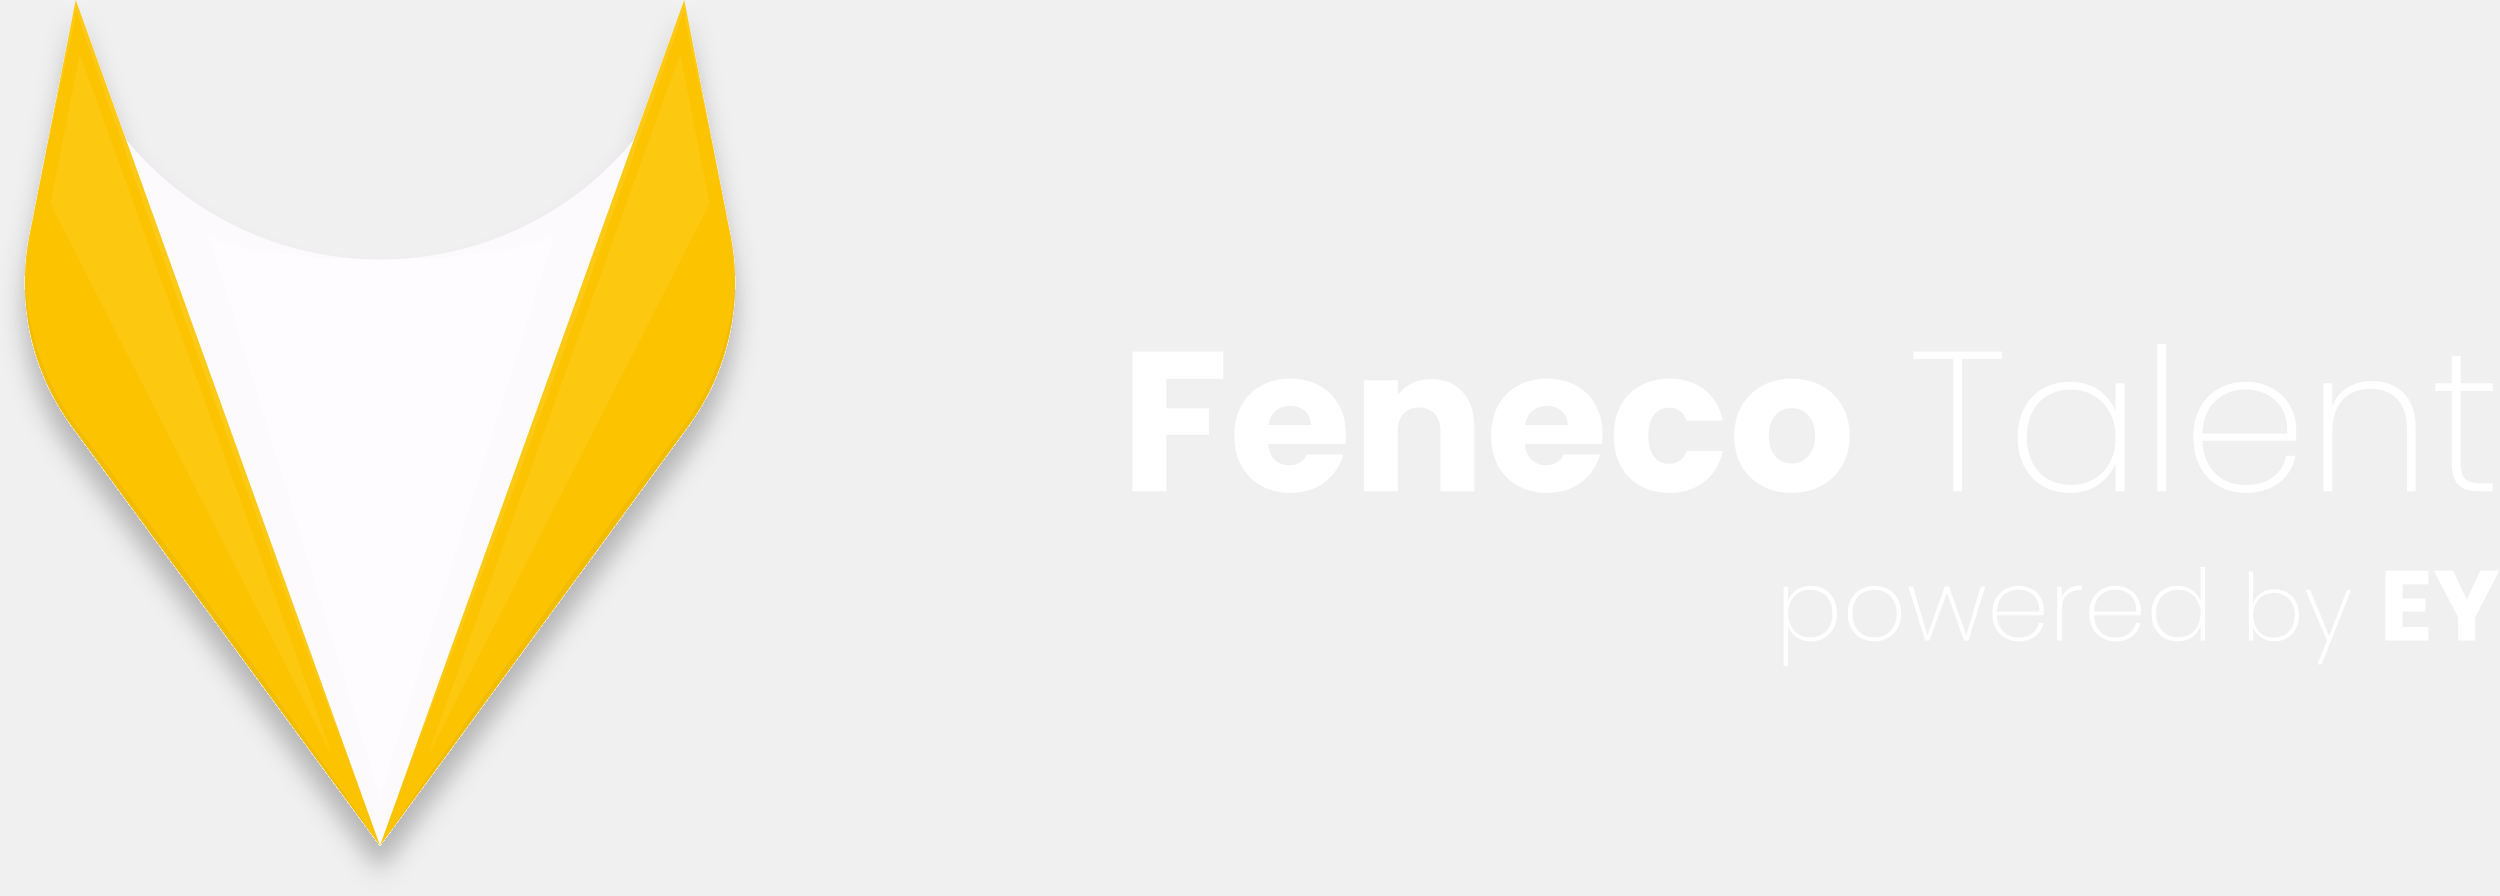
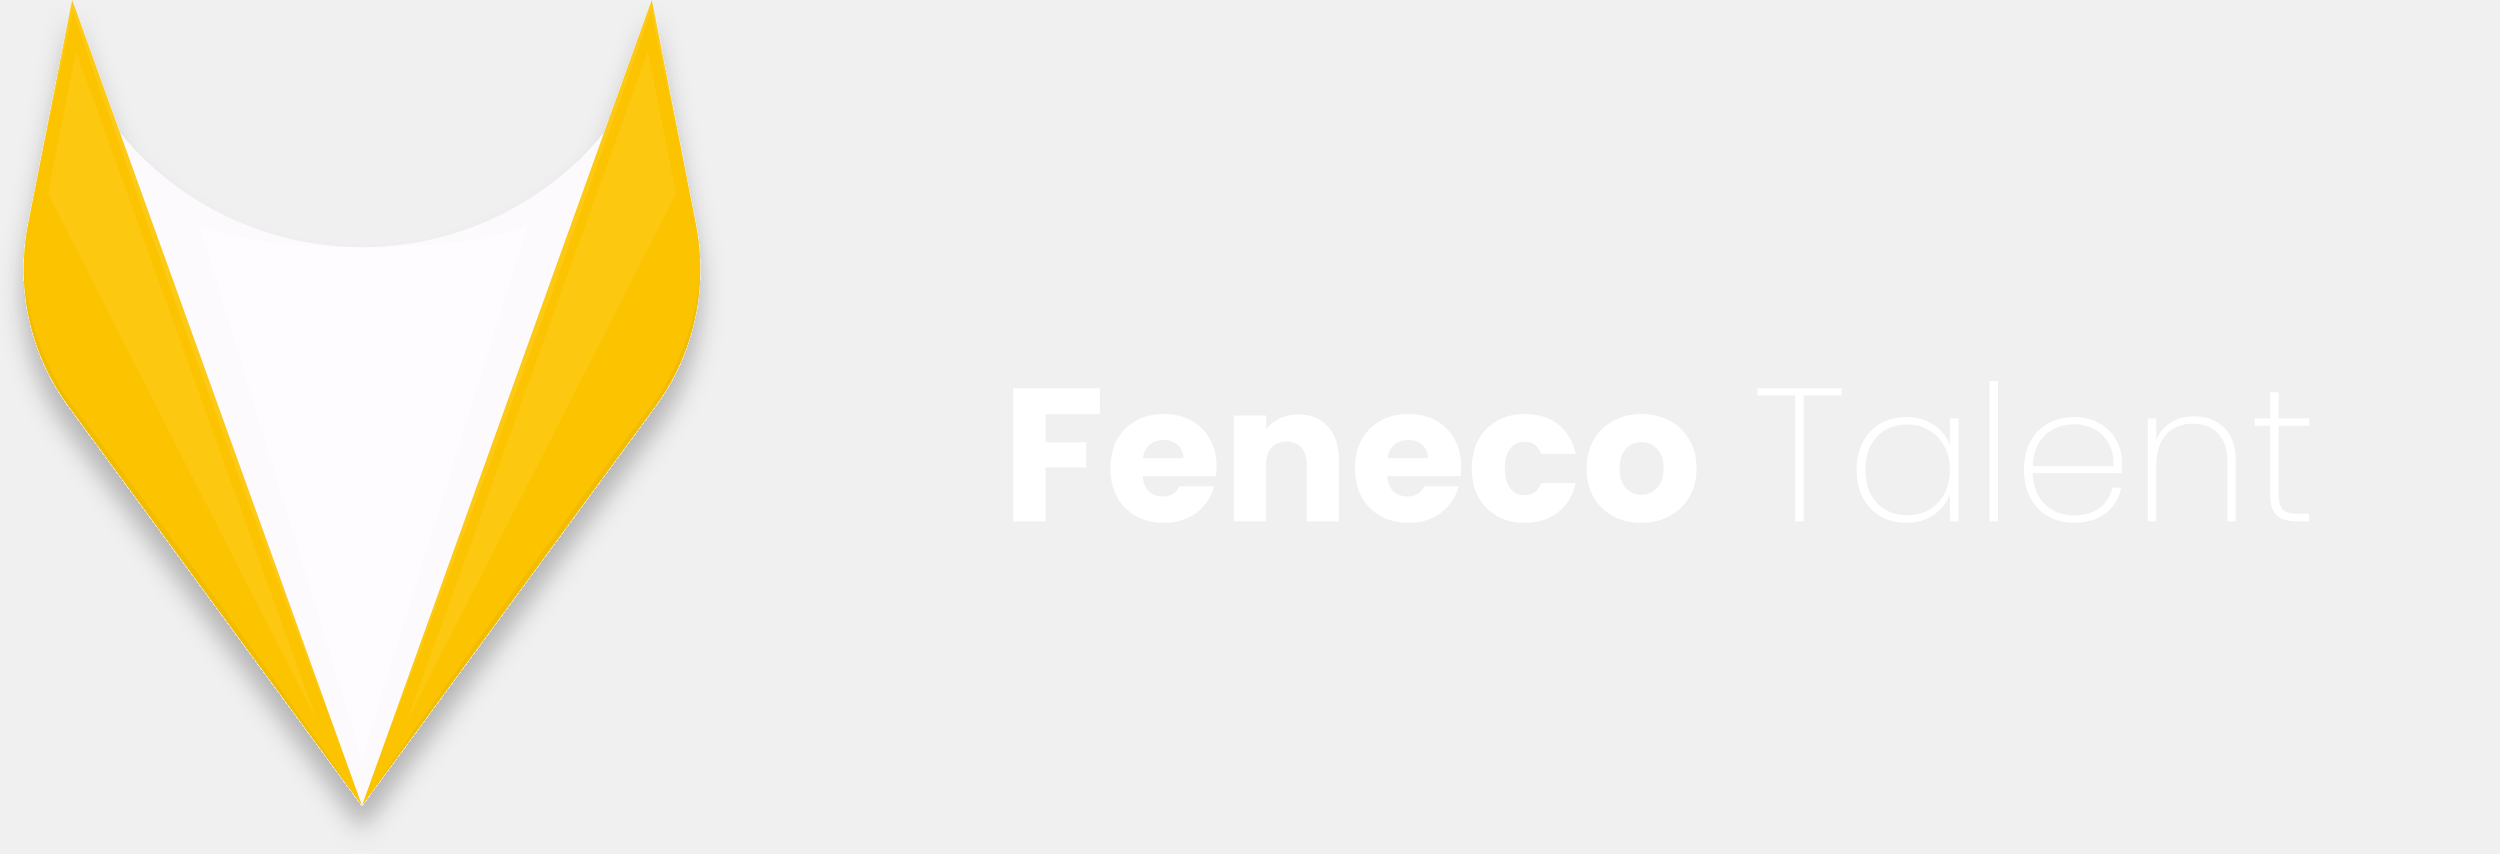
- <svg xmlns="http://www.w3.org/2000/svg" width="402" height="144" viewBox="0 0 402 144" fill="none">
-   <path d="M196.702 56.536V60.92H187.55V65.656H194.398V69.912H187.55V79H182.078V56.536H196.702ZM216.41 69.784C216.41 70.296 216.378 70.829 216.314 71.384H203.93C204.015 72.493 204.367 73.347 204.986 73.944C205.626 74.52 206.404 74.808 207.322 74.808C208.687 74.808 209.636 74.232 210.17 73.08H215.994C215.695 74.253 215.151 75.309 214.362 76.248C213.594 77.187 212.623 77.923 211.45 78.456C210.276 78.989 208.964 79.256 207.514 79.256C205.764 79.256 204.207 78.883 202.842 78.136C201.476 77.389 200.41 76.323 199.642 74.936C198.874 73.549 198.49 71.928 198.49 70.072C198.49 68.216 198.863 66.595 199.61 65.208C200.378 63.821 201.444 62.755 202.81 62.008C204.175 61.261 205.743 60.888 207.514 60.888C209.242 60.888 210.778 61.251 212.122 61.976C213.466 62.701 214.511 63.736 215.258 65.08C216.026 66.424 216.41 67.992 216.41 69.784ZM210.81 68.344C210.81 67.405 210.49 66.659 209.85 66.104C209.21 65.549 208.41 65.272 207.45 65.272C206.532 65.272 205.754 65.539 205.114 66.072C204.495 66.605 204.111 67.363 203.962 68.344H210.81ZM230.177 60.952C232.267 60.952 233.931 61.635 235.169 63C236.427 64.344 237.057 66.2 237.057 68.568V79H231.617V69.304C231.617 68.109 231.307 67.181 230.689 66.52C230.07 65.859 229.238 65.528 228.193 65.528C227.147 65.528 226.315 65.859 225.697 66.52C225.078 67.181 224.769 68.109 224.769 69.304V79H219.297V61.144H224.769V63.512C225.323 62.723 226.07 62.104 227.009 61.656C227.947 61.187 229.003 60.952 230.177 60.952ZM257.691 69.784C257.691 70.296 257.659 70.829 257.595 71.384H245.211C245.296 72.493 245.648 73.347 246.267 73.944C246.907 74.52 247.686 74.808 248.603 74.808C249.968 74.808 250.918 74.232 251.451 73.08H257.275C256.976 74.253 256.432 75.309 255.643 76.248C254.875 77.187 253.904 77.923 252.731 78.456C251.558 78.989 250.246 79.256 248.795 79.256C247.046 79.256 245.488 78.883 244.123 78.136C242.758 77.389 241.691 76.323 240.923 74.936C240.155 73.549 239.771 71.928 239.771 70.072C239.771 68.216 240.144 66.595 240.891 65.208C241.659 63.821 242.726 62.755 244.091 62.008C245.456 61.261 247.024 60.888 248.795 60.888C250.523 60.888 252.059 61.251 253.403 61.976C254.747 62.701 255.792 63.736 256.539 65.08C257.307 66.424 257.691 67.992 257.691 69.784ZM252.091 68.344C252.091 67.405 251.771 66.659 251.131 66.104C250.491 65.549 249.691 65.272 248.731 65.272C247.814 65.272 247.035 65.539 246.395 66.072C245.776 66.605 245.392 67.363 245.243 68.344H252.091ZM259.49 70.072C259.49 68.216 259.863 66.595 260.61 65.208C261.378 63.821 262.434 62.755 263.778 62.008C265.143 61.261 266.7 60.888 268.45 60.888C270.69 60.888 272.556 61.475 274.05 62.648C275.564 63.821 276.556 65.475 277.026 67.608H271.202C270.711 66.243 269.762 65.56 268.354 65.56C267.351 65.56 266.551 65.955 265.954 66.744C265.356 67.512 265.058 68.621 265.058 70.072C265.058 71.523 265.356 72.643 265.954 73.432C266.551 74.2 267.351 74.584 268.354 74.584C269.762 74.584 270.711 73.901 271.202 72.536H277.026C276.556 74.627 275.564 76.269 274.05 77.464C272.535 78.659 270.668 79.256 268.45 79.256C266.7 79.256 265.143 78.883 263.778 78.136C262.434 77.389 261.378 76.323 260.61 74.936C259.863 73.549 259.49 71.928 259.49 70.072ZM288.081 79.256C286.331 79.256 284.753 78.883 283.345 78.136C281.958 77.389 280.859 76.323 280.049 74.936C279.259 73.549 278.865 71.928 278.865 70.072C278.865 68.237 279.27 66.627 280.081 65.24C280.891 63.832 282.001 62.755 283.409 62.008C284.817 61.261 286.395 60.888 288.145 60.888C289.894 60.888 291.473 61.261 292.881 62.008C294.289 62.755 295.398 63.832 296.209 65.24C297.019 66.627 297.425 68.237 297.425 70.072C297.425 71.907 297.009 73.528 296.177 74.936C295.366 76.323 294.246 77.389 292.817 78.136C291.409 78.883 289.83 79.256 288.081 79.256ZM288.081 74.52C289.126 74.52 290.011 74.136 290.737 73.368C291.483 72.6 291.857 71.501 291.857 70.072C291.857 68.643 291.494 67.544 290.769 66.776C290.065 66.008 289.19 65.624 288.145 65.624C287.078 65.624 286.193 66.008 285.489 66.776C284.785 67.523 284.433 68.621 284.433 70.072C284.433 71.501 284.774 72.6 285.457 73.368C286.161 74.136 287.035 74.52 288.081 74.52ZM321.915 56.536V57.752H315.515V79H314.075V57.752H307.675V56.536H321.915ZM324.447 70.296C324.447 68.504 324.799 66.936 325.503 65.592C326.228 64.248 327.22 63.213 328.479 62.488C329.759 61.763 331.209 61.4 332.831 61.4C334.665 61.4 336.223 61.848 337.503 62.744C338.783 63.64 339.679 64.781 340.191 66.168V61.624H341.631V79H340.191V74.424C339.679 75.832 338.772 76.995 337.471 77.912C336.191 78.808 334.644 79.256 332.831 79.256C331.209 79.256 329.759 78.893 328.479 78.168C327.22 77.421 326.228 76.376 325.503 75.032C324.799 73.667 324.447 72.088 324.447 70.296ZM340.191 70.296C340.191 68.781 339.871 67.448 339.231 66.296C338.612 65.123 337.759 64.227 336.671 63.608C335.583 62.968 334.367 62.648 333.023 62.648C331.615 62.648 330.377 62.957 329.311 63.576C328.244 64.173 327.412 65.048 326.815 66.2C326.217 67.352 325.919 68.717 325.919 70.296C325.919 71.875 326.217 73.24 326.815 74.392C327.412 75.544 328.244 76.429 329.311 77.048C330.399 77.667 331.636 77.976 333.023 77.976C334.367 77.976 335.583 77.667 336.671 77.048C337.78 76.408 338.644 75.512 339.263 74.36C339.881 73.187 340.191 71.832 340.191 70.296ZM348.314 55.32V79H346.874V55.32H348.314ZM369.241 69.144C369.241 69.912 369.219 70.488 369.177 70.872H354.169C354.211 72.429 354.553 73.741 355.193 74.808C355.833 75.875 356.675 76.675 357.721 77.208C358.766 77.741 359.907 78.008 361.145 78.008C362.851 78.008 364.281 77.592 365.433 76.76C366.585 75.907 367.31 74.755 367.609 73.304H369.113C368.771 75.075 367.897 76.515 366.489 77.624C365.081 78.712 363.299 79.256 361.145 79.256C359.523 79.256 358.073 78.893 356.793 78.168C355.513 77.443 354.51 76.408 353.785 75.064C353.059 73.699 352.697 72.109 352.697 70.296C352.697 68.483 353.049 66.904 353.753 65.56C354.478 64.216 355.481 63.192 356.761 62.488C358.041 61.763 359.502 61.4 361.145 61.4C362.809 61.4 364.249 61.763 365.465 62.488C366.702 63.192 367.641 64.141 368.281 65.336C368.921 66.509 369.241 67.779 369.241 69.144ZM367.801 69.688C367.865 68.152 367.587 66.851 366.969 65.784C366.371 64.717 365.55 63.928 364.505 63.416C363.459 62.883 362.329 62.616 361.113 62.616C359.897 62.616 358.766 62.883 357.721 63.416C356.697 63.928 355.854 64.717 355.193 65.784C354.553 66.851 354.211 68.152 354.169 69.688H367.801ZM381.433 61.272C383.502 61.272 385.187 61.912 386.489 63.192C387.79 64.451 388.441 66.328 388.441 68.824V79H387.033V68.92C387.033 66.851 386.51 65.272 385.465 64.184C384.419 63.075 383.001 62.52 381.209 62.52C379.331 62.52 377.827 63.117 376.697 64.312C375.587 65.507 375.033 67.277 375.033 69.624V79H373.593V61.624H375.033V65.304C375.523 64.003 376.334 63.011 377.465 62.328C378.617 61.624 379.939 61.272 381.433 61.272ZM395.674 62.872V74.36C395.674 75.64 395.909 76.525 396.378 77.016C396.848 77.485 397.68 77.72 398.874 77.72H400.826V79H398.65C397.136 79 396.016 78.648 395.29 77.944C394.586 77.219 394.234 76.024 394.234 74.36V62.872H391.61V61.624H394.234V57.208H395.674V61.624H400.826V62.872H395.674ZM287.526 96.6C287.771 95.896 288.214 95.32 288.854 94.872C289.505 94.424 290.289 94.2 291.206 94.2C292.017 94.2 292.737 94.381 293.366 94.744C294.006 95.107 294.502 95.624 294.854 96.296C295.217 96.968 295.398 97.752 295.398 98.648C295.398 99.544 295.217 100.333 294.854 101.016C294.502 101.688 294.006 102.211 293.366 102.584C292.737 102.947 292.017 103.128 291.206 103.128C290.299 103.128 289.521 102.904 288.87 102.456C288.23 101.997 287.782 101.421 287.526 100.728V107.096H286.806V94.312H287.526V96.6ZM294.662 98.648C294.662 97.859 294.513 97.176 294.214 96.6C293.915 96.024 293.494 95.587 292.95 95.288C292.417 94.979 291.798 94.824 291.094 94.824C290.422 94.824 289.814 94.984 289.27 95.304C288.726 95.613 288.299 96.061 287.99 96.648C287.681 97.224 287.526 97.891 287.526 98.648C287.526 99.416 287.681 100.093 287.99 100.68C288.299 101.256 288.726 101.704 289.27 102.024C289.814 102.333 290.422 102.488 291.094 102.488C291.798 102.488 292.417 102.333 292.95 102.024C293.494 101.715 293.915 101.272 294.214 100.696C294.513 100.12 294.662 99.437 294.662 98.648ZM301.396 103.128C300.585 103.128 299.854 102.947 299.204 102.584C298.553 102.221 298.041 101.704 297.668 101.032C297.305 100.349 297.124 99.555 297.124 98.648C297.124 97.752 297.31 96.968 297.684 96.296C298.057 95.613 298.569 95.096 299.22 94.744C299.881 94.381 300.617 94.2 301.428 94.2C302.238 94.2 302.969 94.381 303.62 94.744C304.27 95.096 304.777 95.608 305.14 96.28C305.513 96.952 305.7 97.741 305.7 98.648C305.7 99.555 305.513 100.349 305.14 101.032C304.766 101.704 304.249 102.221 303.588 102.584C302.937 102.947 302.206 103.128 301.396 103.128ZM301.396 102.488C302.025 102.488 302.612 102.349 303.156 102.072C303.71 101.784 304.153 101.352 304.484 100.776C304.814 100.2 304.98 99.491 304.98 98.648C304.98 97.816 304.814 97.112 304.484 96.536C304.153 95.96 303.716 95.533 303.172 95.256C302.628 94.968 302.041 94.824 301.412 94.824C300.782 94.824 300.196 94.968 299.652 95.256C299.118 95.533 298.686 95.96 298.356 96.536C298.025 97.112 297.86 97.816 297.86 98.648C297.86 99.491 298.02 100.2 298.34 100.776C298.67 101.352 299.102 101.784 299.636 102.072C300.18 102.349 300.766 102.488 301.396 102.488ZM319.244 94.312L316.508 103H315.82L313.052 95.304L310.268 103H309.58L306.844 94.312H307.596L309.932 102.184L312.716 94.312H313.404L316.172 102.152L318.508 94.312H319.244ZM328.646 98.072C328.646 98.456 328.635 98.744 328.614 98.936H321.11C321.131 99.715 321.302 100.371 321.622 100.904C321.942 101.437 322.363 101.837 322.886 102.104C323.408 102.371 323.979 102.504 324.598 102.504C325.451 102.504 326.166 102.296 326.742 101.88C327.318 101.453 327.68 100.877 327.83 100.152H328.582C328.411 101.037 327.974 101.757 327.27 102.312C326.566 102.856 325.675 103.128 324.598 103.128C323.787 103.128 323.062 102.947 322.422 102.584C321.782 102.221 321.28 101.704 320.918 101.032C320.555 100.349 320.374 99.555 320.374 98.648C320.374 97.741 320.55 96.952 320.902 96.28C321.264 95.608 321.766 95.096 322.406 94.744C323.046 94.381 323.776 94.2 324.598 94.2C325.43 94.2 326.15 94.381 326.758 94.744C327.376 95.096 327.846 95.571 328.166 96.168C328.486 96.755 328.646 97.389 328.646 98.072ZM327.926 98.344C327.958 97.576 327.819 96.925 327.51 96.392C327.211 95.859 326.8 95.464 326.278 95.208C325.755 94.941 325.19 94.808 324.582 94.808C323.974 94.808 323.408 94.941 322.886 95.208C322.374 95.464 321.952 95.859 321.622 96.392C321.302 96.925 321.131 97.576 321.11 98.344H327.926ZM331.542 96.104C331.755 95.464 332.134 94.979 332.678 94.648C333.222 94.307 333.915 94.136 334.758 94.136V94.888H334.518C333.664 94.888 332.955 95.133 332.39 95.624C331.824 96.104 331.542 96.893 331.542 97.992V103H330.822V94.312H331.542V96.104ZM344.24 98.072C344.24 98.456 344.229 98.744 344.208 98.936H336.704C336.725 99.715 336.896 100.371 337.216 100.904C337.536 101.437 337.957 101.837 338.48 102.104C339.002 102.371 339.573 102.504 340.192 102.504C341.045 102.504 341.76 102.296 342.336 101.88C342.912 101.453 343.274 100.877 343.424 100.152H344.176C344.005 101.037 343.568 101.757 342.864 102.312C342.16 102.856 341.269 103.128 340.192 103.128C339.381 103.128 338.656 102.947 338.016 102.584C337.376 102.221 336.874 101.704 336.512 101.032C336.149 100.349 335.968 99.555 335.968 98.648C335.968 97.741 336.144 96.952 336.496 96.28C336.858 95.608 337.36 95.096 338 94.744C338.64 94.381 339.37 94.2 340.192 94.2C341.024 94.2 341.744 94.381 342.352 94.744C342.97 95.096 343.44 95.571 343.76 96.168C344.08 96.755 344.24 97.389 344.24 98.072ZM343.52 98.344C343.552 97.576 343.413 96.925 343.104 96.392C342.805 95.859 342.394 95.464 341.872 95.208C341.349 94.941 340.784 94.808 340.176 94.808C339.568 94.808 339.002 94.941 338.48 95.208C337.968 95.464 337.546 95.859 337.216 96.392C336.896 96.925 336.725 97.576 336.704 98.344H343.52ZM345.968 98.648C345.968 97.752 346.144 96.968 346.496 96.296C346.858 95.624 347.354 95.107 347.984 94.744C348.624 94.381 349.349 94.2 350.16 94.2C351.045 94.2 351.813 94.424 352.464 94.872C353.114 95.309 353.573 95.88 353.84 96.584V91.16H354.56V103H353.84V100.696C353.584 101.411 353.136 101.997 352.496 102.456C351.856 102.904 351.077 103.128 350.16 103.128C349.349 103.128 348.624 102.947 347.984 102.584C347.354 102.211 346.858 101.688 346.496 101.016C346.144 100.333 345.968 99.544 345.968 98.648ZM353.84 98.648C353.84 97.891 353.68 97.224 353.36 96.648C353.05 96.061 352.624 95.613 352.08 95.304C351.536 94.984 350.928 94.824 350.256 94.824C349.552 94.824 348.933 94.979 348.4 95.288C347.866 95.587 347.45 96.024 347.152 96.6C346.853 97.176 346.704 97.859 346.704 98.648C346.704 99.437 346.853 100.12 347.152 100.696C347.45 101.272 347.866 101.715 348.4 102.024C348.944 102.333 349.562 102.488 350.256 102.488C350.928 102.488 351.536 102.333 352.08 102.024C352.634 101.704 353.066 101.256 353.376 100.68C353.685 100.093 353.84 99.416 353.84 98.648ZM362.29 97C362.54 96.34 362.965 95.8 363.565 95.38C364.165 94.96 364.89 94.75 365.74 94.75C366.5 94.75 367.175 94.92 367.765 95.26C368.365 95.6 368.83 96.085 369.16 96.715C369.5 97.345 369.67 98.08 369.67 98.92C369.67 99.76 369.5 100.5 369.16 101.14C368.83 101.77 368.365 102.26 367.765 102.61C367.175 102.95 366.5 103.12 365.74 103.12C364.89 103.12 364.16 102.91 363.55 102.49C362.95 102.07 362.53 101.53 362.29 100.87V103H361.615V91.9H362.29V97ZM368.98 98.92C368.98 98.18 368.84 97.54 368.56 97C368.28 96.46 367.885 96.05 367.375 95.77C366.875 95.48 366.295 95.335 365.635 95.335C365.005 95.335 364.435 95.485 363.925 95.785C363.415 96.075 363.015 96.495 362.725 97.045C362.435 97.585 362.29 98.21 362.29 98.92C362.29 99.64 362.435 100.275 362.725 100.825C363.015 101.365 363.415 101.785 363.925 102.085C364.435 102.375 365.005 102.52 365.635 102.52C366.295 102.52 366.875 102.375 367.375 102.085C367.885 101.795 368.28 101.38 368.56 100.84C368.84 100.3 368.98 99.66 368.98 98.92ZM378.068 94.855L373.328 106.825H372.638L374.153 103L370.733 94.855H371.468L374.528 102.25L377.378 94.855H378.068ZM386.337 93.96V96.232H390.001V98.344H386.337V100.808H390.481V103H383.601V91.768H390.481V93.96H386.337ZM401.89 91.768L398.002 99.288V103H395.266V99.288L391.378 91.768H394.482L396.658 96.472L398.818 91.768H401.89Z" fill="white" />
-   <g filter="url(#filter0_d_660_307)">
-     <path d="M101.93 22.507L61.103 135.998L20.287 22.519C25.255 28.533 31.491 33.375 38.548 36.698C45.606 40.022 53.31 41.745 61.111 41.743C68.912 41.742 76.616 40.017 83.672 36.692C90.729 33.367 96.963 28.523 101.93 22.507Z" fill="url(#paint0_linear_660_307)" />
+ <svg xmlns="http://www.w3.org/2000/svg" width="422" height="144" viewBox="0 0 422 144" fill="none">
+   <path d="M185.655 65.536V69.92H176.503V74.656H183.351V78.912H176.503V88H171.031V65.536H185.655ZM205.363 78.784C205.363 79.296 205.331 79.829 205.267 80.384H192.883C192.968 81.493 193.32 82.347 193.939 82.944C194.579 83.52 195.358 83.808 196.275 83.808C197.64 83.808 198.59 83.232 199.123 82.08H204.947C204.648 83.253 204.104 84.309 203.315 85.248C202.547 86.187 201.576 86.923 200.403 87.456C199.23 87.989 197.918 88.256 196.467 88.256C194.718 88.256 193.16 87.883 191.795 87.136C190.43 86.389 189.363 85.323 188.595 83.936C187.827 82.549 187.443 80.928 187.443 79.072C187.443 77.216 187.816 75.595 188.563 74.208C189.331 72.821 190.398 71.755 191.763 71.008C193.128 70.261 194.696 69.888 196.467 69.888C198.195 69.888 199.731 70.251 201.075 70.976C202.419 71.701 203.464 72.736 204.211 74.08C204.979 75.424 205.363 76.992 205.363 78.784ZM199.763 77.344C199.763 76.405 199.443 75.659 198.803 75.104C198.163 74.549 197.363 74.272 196.403 74.272C195.486 74.272 194.707 74.539 194.067 75.072C193.448 75.605 193.064 76.363 192.915 77.344H199.763ZM219.13 69.952C221.22 69.952 222.884 70.635 224.122 72C225.38 73.344 226.01 75.2 226.01 77.568V88H220.57V78.304C220.57 77.109 220.26 76.181 219.642 75.52C219.023 74.859 218.191 74.528 217.146 74.528C216.1 74.528 215.268 74.859 214.65 75.52C214.031 76.181 213.722 77.109 213.722 78.304V88H208.25V70.144H213.722V72.512C214.276 71.723 215.023 71.104 215.962 70.656C216.9 70.187 217.956 69.952 219.13 69.952ZM246.644 78.784C246.644 79.296 246.612 79.829 246.548 80.384H234.164C234.249 81.493 234.601 82.347 235.22 82.944C235.86 83.52 236.639 83.808 237.556 83.808C238.921 83.808 239.871 83.232 240.404 82.08H246.228C245.929 83.253 245.385 84.309 244.596 85.248C243.828 86.187 242.857 86.923 241.684 87.456C240.511 87.989 239.199 88.256 237.748 88.256C235.999 88.256 234.441 87.883 233.076 87.136C231.711 86.389 230.644 85.323 229.876 83.936C229.108 82.549 228.724 80.928 228.724 79.072C228.724 77.216 229.097 75.595 229.844 74.208C230.612 72.821 231.679 71.755 233.044 71.008C234.409 70.261 235.977 69.888 237.748 69.888C239.476 69.888 241.012 70.251 242.356 70.976C243.7 71.701 244.745 72.736 245.492 74.08C246.26 75.424 246.644 76.992 246.644 78.784ZM241.044 77.344C241.044 76.405 240.724 75.659 240.084 75.104C239.444 74.549 238.644 74.272 237.684 74.272C236.767 74.272 235.988 74.539 235.348 75.072C234.729 75.605 234.345 76.363 234.196 77.344H241.044ZM248.443 79.072C248.443 77.216 248.816 75.595 249.563 74.208C250.331 72.821 251.387 71.755 252.731 71.008C254.096 70.261 255.654 69.888 257.403 69.888C259.643 69.888 261.51 70.475 263.003 71.648C264.518 72.821 265.51 74.475 265.979 76.608H260.155C259.664 75.243 258.715 74.56 257.307 74.56C256.304 74.56 255.504 74.955 254.907 75.744C254.31 76.512 254.011 77.621 254.011 79.072C254.011 80.523 254.31 81.643 254.907 82.432C255.504 83.2 256.304 83.584 257.307 83.584C258.715 83.584 259.664 82.901 260.155 81.536H265.979C265.51 83.627 264.518 85.269 263.003 86.464C261.488 87.659 259.622 88.256 257.403 88.256C255.654 88.256 254.096 87.883 252.731 87.136C251.387 86.389 250.331 85.323 249.563 83.936C248.816 82.549 248.443 80.928 248.443 79.072ZM277.034 88.256C275.285 88.256 273.706 87.883 272.298 87.136C270.911 86.389 269.813 85.323 269.002 83.936C268.213 82.549 267.818 80.928 267.818 79.072C267.818 77.237 268.223 75.627 269.034 74.24C269.845 72.832 270.954 71.755 272.362 71.008C273.77 70.261 275.349 69.888 277.098 69.888C278.847 69.888 280.426 70.261 281.834 71.008C283.242 71.755 284.351 72.832 285.162 74.24C285.973 75.627 286.378 77.237 286.378 79.072C286.378 80.907 285.962 82.528 285.13 83.936C284.319 85.323 283.199 86.389 281.77 87.136C280.362 87.883 278.783 88.256 277.034 88.256ZM277.034 83.52C278.079 83.52 278.965 83.136 279.69 82.368C280.437 81.6 280.81 80.501 280.81 79.072C280.81 77.643 280.447 76.544 279.722 75.776C279.018 75.008 278.143 74.624 277.098 74.624C276.031 74.624 275.146 75.008 274.442 75.776C273.738 76.523 273.386 77.621 273.386 79.072C273.386 80.501 273.727 81.6 274.41 82.368C275.114 83.136 275.989 83.52 277.034 83.52ZM310.868 65.536V66.752H304.468V88H303.028V66.752H296.628V65.536H310.868ZM313.4 79.296C313.4 77.504 313.752 75.936 314.456 74.592C315.181 73.248 316.173 72.213 317.432 71.488C318.712 70.763 320.163 70.4 321.784 70.4C323.619 70.4 325.176 70.848 326.456 71.744C327.736 72.64 328.632 73.781 329.144 75.168V70.624H330.584V88H329.144V83.424C328.632 84.832 327.725 85.995 326.424 86.912C325.144 87.808 323.597 88.256 321.784 88.256C320.163 88.256 318.712 87.893 317.432 87.168C316.173 86.421 315.181 85.376 314.456 84.032C313.752 82.667 313.4 81.088 313.4 79.296ZM329.144 79.296C329.144 77.781 328.824 76.448 328.184 75.296C327.565 74.123 326.712 73.227 325.624 72.608C324.536 71.968 323.32 71.648 321.976 71.648C320.568 71.648 319.331 71.957 318.264 72.576C317.197 73.173 316.365 74.048 315.768 75.2C315.171 76.352 314.872 77.717 314.872 79.296C314.872 80.875 315.171 82.24 315.768 83.392C316.365 84.544 317.197 85.429 318.264 86.048C319.352 86.667 320.589 86.976 321.976 86.976C323.32 86.976 324.536 86.667 325.624 86.048C326.733 85.408 327.597 84.512 328.216 83.36C328.835 82.187 329.144 80.832 329.144 79.296ZM337.267 64.32V88H335.827V64.32H337.267ZM358.194 78.144C358.194 78.912 358.173 79.488 358.13 79.872H343.122C343.165 81.429 343.506 82.741 344.146 83.808C344.786 84.875 345.629 85.675 346.674 86.208C347.719 86.741 348.861 87.008 350.098 87.008C351.805 87.008 353.234 86.592 354.386 85.76C355.538 84.907 356.263 83.755 356.562 82.304H358.066C357.725 84.075 356.85 85.515 355.442 86.624C354.034 87.712 352.253 88.256 350.098 88.256C348.477 88.256 347.026 87.893 345.746 87.168C344.466 86.443 343.463 85.408 342.738 84.064C342.013 82.699 341.65 81.109 341.65 79.296C341.65 77.483 342.002 75.904 342.706 74.56C343.431 73.216 344.434 72.192 345.714 71.488C346.994 70.763 348.455 70.4 350.098 70.4C351.762 70.4 353.202 70.763 354.418 71.488C355.655 72.192 356.594 73.141 357.234 74.336C357.874 75.509 358.194 76.779 358.194 78.144ZM356.754 78.688C356.818 77.152 356.541 75.851 355.922 74.784C355.325 73.717 354.503 72.928 353.458 72.416C352.413 71.883 351.282 71.616 350.066 71.616C348.85 71.616 347.719 71.883 346.674 72.416C345.65 72.928 344.807 73.717 344.146 74.784C343.506 75.851 343.165 77.152 343.122 78.688H356.754ZM370.386 70.272C372.455 70.272 374.141 70.912 375.442 72.192C376.743 73.451 377.394 75.328 377.394 77.824V88H375.986V77.92C375.986 75.851 375.463 74.272 374.418 73.184C373.373 72.075 371.954 71.52 370.162 71.52C368.285 71.52 366.781 72.117 365.65 73.312C364.541 74.507 363.986 76.277 363.986 78.624V88H362.546V70.624H363.986V74.304C364.477 73.003 365.287 72.011 366.418 71.328C367.57 70.624 368.893 70.272 370.386 70.272ZM384.627 71.872V83.36C384.627 84.64 384.862 85.525 385.331 86.016C385.801 86.485 386.633 86.72 387.827 86.72H389.779V88H387.603C386.089 88 384.969 87.648 384.243 86.944C383.539 86.219 383.187 85.024 383.187 83.36V71.872H380.563V70.624H383.187V66.208H384.627V70.624H389.779V71.872H384.627Z" fill="white" />
+   <g filter="url(#filter0_d_408_309)">
+     <path d="M101.93 22.508L61.103 135.998L20.287 22.519C25.255 28.533 31.491 33.375 38.548 36.699C45.606 40.022 53.31 41.745 61.111 41.744C68.912 41.742 76.616 40.017 83.672 36.692C90.729 33.367 96.963 28.523 101.93 22.508Z" fill="url(#paint0_linear_408_309)" />
    <g style="mix-blend-mode:multiply" opacity="0.08">
      <g style="mix-blend-mode:multiply" opacity="0.08">
-         <path d="M101.93 22.507L61.103 135.998L20.287 22.519C25.247 28.54 31.48 33.387 38.538 36.711C45.595 40.035 53.301 41.754 61.103 41.743C46.333 41.743 38.187 39.969 33.745 38.217L61.103 127.958L89.051 37.973C84.759 39.795 76.544 41.743 61.103 41.743C68.906 41.753 76.615 40.033 83.675 36.706C90.734 33.38 96.969 28.531 101.93 22.507Z" fill="black" />
+         <path d="M101.93 22.508L61.103 135.998L20.287 22.519C25.247 28.54 31.48 33.387 38.538 36.711C45.595 40.035 53.301 41.754 61.103 41.743C46.333 41.743 38.187 39.969 33.745 38.217L61.103 127.958L89.051 37.973C84.759 39.795 76.544 41.743 61.103 41.743C68.906 41.753 76.615 40.033 83.675 36.707C90.734 33.38 96.969 28.531 101.93 22.508Z" fill="black" />
      </g>
    </g>
-     <path d="M110.653 68.569L61.102 135.999L64.651 126.136C64.664 126.111 64.672 126.084 64.674 126.056L101.929 22.508L103.181 19.004L109.701 0.894L109.979 0.128L110.027 0L110.05 0.144L110.224 0.99L111.199 5.968L115.015 25.355C115.017 25.41 115.025 25.464 115.038 25.517L117.488 37.943C117.919 40.122 118.156 42.335 118.196 44.556C118.414 53.175 115.76 61.623 110.653 68.569Z" fill="url(#paint1_linear_660_307)" />
+     <path d="M110.653 68.569L61.102 135.999L64.651 126.136C64.664 126.111 64.672 126.084 64.674 126.056L101.929 22.508L103.181 19.004L109.701 0.894L109.979 0.128L110.027 0L110.05 0.144L110.224 0.99L111.199 5.968L115.015 25.355C115.017 25.41 115.025 25.464 115.038 25.517L117.488 37.943C117.919 40.122 118.156 42.335 118.196 44.556C118.414 53.175 115.76 61.623 110.653 68.569Z" fill="url(#paint1_linear_408_309)" />
    <g style="mix-blend-mode:screen" opacity="0.25">
      <g style="mix-blend-mode:screen" opacity="0.25">
-         <path d="M114.098 32.718L68.688 121.751L104.109 23.296L105.361 19.781L109.363 8.684L114.098 32.718Z" fill="white" />
+         <path d="M114.098 32.717L68.688 121.751L104.109 23.296L105.361 19.781L109.363 8.683L114.098 32.717Z" fill="white" />
      </g>
    </g>
    <g style="mix-blend-mode:screen" opacity="0.3">
      <g style="mix-blend-mode:screen" opacity="0.3">
        <path d="M115.038 25.513C114.087 21.29 113.164 17.055 112.254 12.808C111.454 9.166 110.668 5.523 109.91 1.868L105.01 15.999L99.418 31.801L93.814 47.591C91.958 52.858 90.008 58.092 88.106 63.346L82.378 79.09C80.487 84.346 78.487 89.567 76.554 94.8C74.583 100.031 72.663 105.276 70.661 110.486C68.659 115.696 66.694 120.939 64.651 126.136C64.664 126.111 64.672 126.084 64.674 126.056L101.929 22.508L103.181 19.004L109.701 0.894C109.643 0.627 109.597 0.36 109.54 0.094L109.979 0.128L110.027 0L110.05 0.144L110.502 0.179L110.224 0.99L111.199 5.968L115.015 25.355C115.017 25.409 115.025 25.461 115.038 25.513Z" fill="white" />
      </g>
    </g>
    <g style="mix-blend-mode:multiply" opacity="0.2">
      <g style="mix-blend-mode:multiply" opacity="0.2">
-         <path d="M110.653 68.569L61.102 135.998C63.016 133.155 64.976 130.336 66.926 127.517C68.876 124.698 70.859 121.896 72.835 119.106L78.787 110.718L84.797 102.376C88.822 96.842 92.868 91.296 96.944 85.802L103.07 77.554C105.134 74.815 107.176 72.065 109.268 69.339L109.279 69.316L109.291 69.304C109.999 68.445 110.657 67.546 111.264 66.612C111.879 65.661 112.458 64.698 112.993 63.7C113.528 62.703 114.026 61.693 114.491 60.661L115.141 59.094C115.361 58.573 115.534 58.038 115.731 57.509C115.929 56.98 116.115 56.441 116.278 55.896C116.44 55.352 116.625 54.818 116.765 54.272L117.17 52.613C117.311 52.063 117.423 51.505 117.507 50.943C117.599 50.385 117.739 49.829 117.795 49.261L117.993 47.566C118.121 46.569 118.144 45.571 118.202 44.561C118.417 53.179 115.761 61.625 110.653 68.569Z" fill="black" />
+         <path d="M110.653 68.569L61.102 135.998C63.016 133.155 64.976 130.336 66.926 127.517C68.876 124.698 70.859 121.896 72.835 119.106L78.787 110.718L84.797 102.376C88.822 96.842 92.868 91.296 96.944 85.802L103.07 77.554C105.134 74.815 107.176 72.066 109.268 69.339L109.279 69.316L109.291 69.304C109.999 68.445 110.657 67.546 111.264 66.612C111.879 65.661 112.458 64.698 112.993 63.701C113.528 62.703 114.026 61.693 114.491 60.661L115.141 59.094C115.361 58.573 115.534 58.038 115.731 57.509C115.929 56.98 116.115 56.441 116.278 55.896C116.44 55.352 116.625 54.819 116.765 54.272L117.17 52.613C117.311 52.063 117.423 51.505 117.507 50.943C117.599 50.385 117.739 49.829 117.795 49.261L117.993 47.566C118.121 46.569 118.144 45.572 118.202 44.561C118.417 53.18 115.761 61.625 110.653 68.569Z" fill="black" />
      </g>
    </g>
-     <path d="M11.556 68.569L61.108 136L57.557 126.138C57.544 126.113 57.536 126.085 57.534 126.057L20.281 22.508L19.027 19.004L12.507 0.894L12.229 0.128L12.183 0L12.16 0.144L11.985 0.99L11.011 5.968L7.193 25.351C7.191 25.406 7.184 25.46 7.17 25.513L4.72 37.939C4.29 40.118 4.054 42.331 4.014 44.551C3.795 53.172 6.448 61.621 11.556 68.569Z" fill="url(#paint2_linear_660_307)" />
+     <path d="M11.556 68.569L61.108 136L57.557 126.138C57.544 126.113 57.536 126.085 57.534 126.057L20.281 22.508L19.027 19.004L12.507 0.894L12.229 0.128L12.183 0L12.16 0.144L11.985 0.99L11.011 5.968L7.193 25.351C7.191 25.406 7.184 25.46 7.17 25.513L4.72 37.939C4.29 40.118 4.054 42.331 4.014 44.551C3.795 53.172 6.448 61.621 11.556 68.569Z" fill="url(#paint2_linear_408_309)" />
    <g style="mix-blend-mode:screen" opacity="0.25">
      <g style="mix-blend-mode:screen" opacity="0.25">
-         <path d="M8.11 32.718L53.52 121.751L18.099 23.298L16.846 19.782L12.844 8.685L8.11 32.718Z" fill="white" />
+         <path d="M8.11 32.717L53.52 121.751L18.099 23.297L16.846 19.782L12.844 8.685L8.11 32.717Z" fill="white" />
      </g>
    </g>
    <g style="mix-blend-mode:screen" opacity="0.3">
      <g style="mix-blend-mode:screen" opacity="0.3">
-         <path d="M7.17 25.513C8.121 21.29 9.043 17.055 9.954 12.808C10.755 9.167 11.537 5.52 12.297 1.868L17.198 15.999L22.791 31.801L28.395 47.591C30.251 52.858 32.199 58.092 34.102 63.346L39.829 79.09C41.72 84.346 43.721 89.567 45.653 94.8C47.626 100.031 49.545 105.276 51.548 110.486C53.551 115.696 55.516 120.939 57.556 126.136C57.543 126.111 57.535 126.084 57.533 126.056L20.28 22.508L19.027 19.004L12.506 0.894C12.564 0.627 12.612 0.36 12.669 0.094L12.228 0.128L12.182 0L12.159 0.144L11.707 0.179L11.985 0.99L11.01 5.968L7.193 25.351C7.191 25.406 7.183 25.46 7.17 25.513Z" fill="white" />
+         <path d="M7.17 25.513C8.121 21.29 9.043 17.055 9.954 12.808C10.755 9.167 11.537 5.52 12.297 1.868L17.198 15.999L22.791 31.801L28.395 47.591C30.251 52.858 32.2 58.092 34.102 63.346L39.829 79.09C41.72 84.346 43.721 89.567 45.653 94.8C47.626 100.031 49.545 105.276 51.548 110.486C53.551 115.696 55.516 120.939 57.556 126.136C57.543 126.111 57.535 126.084 57.533 126.056L20.28 22.508L19.027 19.004L12.507 0.894C12.564 0.627 12.612 0.36 12.669 0.094L12.228 0.128L12.182 0L12.159 0.144L11.707 0.179L11.985 0.99L11.011 5.968L7.193 25.351C7.191 25.406 7.183 25.46 7.17 25.513Z" fill="white" />
      </g>
    </g>
    <g style="mix-blend-mode:multiply" opacity="0.2">
      <g style="mix-blend-mode:multiply" opacity="0.2">
-         <path d="M11.556 68.569L61.108 136C59.193 133.156 57.233 130.337 55.284 127.518C53.335 124.699 51.351 121.897 49.375 119.107L43.424 110.719L37.414 102.377C33.387 96.843 29.35 91.297 25.266 85.803L19.141 77.555C17.076 74.817 15.033 72.067 12.944 69.34L12.932 69.317L12.921 69.305C12.212 68.447 11.554 67.548 10.949 66.613C10.334 65.662 9.753 64.699 9.219 63.702C8.686 62.705 8.186 61.694 7.722 60.663L7.073 59.096C6.853 58.574 6.679 58.039 6.481 57.511C6.284 56.982 6.099 56.443 5.936 55.898C5.773 55.353 5.588 54.82 5.449 54.273L5.043 52.615C4.902 52.064 4.789 51.507 4.705 50.944C4.613 50.386 4.473 49.83 4.417 49.262L4.22 47.568C4.093 46.57 4.076 45.573 4.012 44.562C3.796 53.18 6.449 61.624 11.556 68.569Z" fill="black" />
+         <path d="M11.556 68.569L61.108 136C59.193 133.156 57.233 130.337 55.284 127.518C53.335 124.699 51.351 121.898 49.375 119.107L43.424 110.719L37.414 102.378C33.387 96.843 29.35 91.297 25.266 85.803L19.141 77.555C17.076 74.817 15.033 72.067 12.944 69.34L12.932 69.317L12.921 69.306C12.212 68.447 11.554 67.548 10.949 66.614C10.334 65.662 9.753 64.7 9.219 63.702C8.686 62.705 8.186 61.695 7.722 60.663L7.073 59.096C6.853 58.574 6.679 58.04 6.481 57.511C6.284 56.982 6.099 56.443 5.936 55.898C5.773 55.353 5.588 54.82 5.449 54.274L5.043 52.615C4.902 52.064 4.789 51.507 4.705 50.944C4.613 50.387 4.473 49.83 4.417 49.263L4.22 47.568C4.093 46.57 4.076 45.573 4.012 44.563C3.796 53.18 6.449 61.624 11.556 68.569Z" fill="black" />
      </g>
    </g>
  </g>
  <defs>
-     <filter id="filter0_d_660_307" x="0" y="0" width="122.214" height="144" filterUnits="userSpaceOnUse" color-interpolation-filters="sRGB">
+     <filter id="filter0_d_408_309" x="0" y="0" width="122.214" height="144" filterUnits="userSpaceOnUse" color-interpolation-filters="sRGB">
      <feFlood flood-opacity="0" result="BackgroundImageFix" />
      <feColorMatrix in="SourceAlpha" type="matrix" values="0 0 0 0 0 0 0 0 0 0 0 0 0 0 0 0 0 0 127 0" result="hardAlpha" />
      <feOffset dy="4" />
      <feGaussianBlur stdDeviation="2" />
      <feComposite in2="hardAlpha" operator="out" />
      <feColorMatrix type="matrix" values="0 0 0 0 0 0 0 0 0 0 0 0 0 0 0 0 0 0 0.25 0" />
-       <feBlend mode="normal" in2="BackgroundImageFix" result="effect1_dropShadow_660_307" />
-       <feBlend mode="normal" in="SourceGraphic" in2="effect1_dropShadow_660_307" result="shape" />
+       <feBlend mode="normal" in2="BackgroundImageFix" result="effect1_dropShadow_408_309" />
+       <feBlend mode="normal" in="SourceGraphic" in2="effect1_dropShadow_408_309" result="shape" />
    </filter>
-     <linearGradient id="paint0_linear_660_307" x1="-146.754" y1="662.255" x2="-146.754" y2="572.258" gradientUnits="userSpaceOnUse">
+     <linearGradient id="paint0_linear_408_309" x1="-146.754" y1="662.256" x2="-146.754" y2="572.258" gradientUnits="userSpaceOnUse">
      <stop stop-color="#F0D4CC" />
      <stop offset="1" stop-color="#FFFCFF" />
    </linearGradient>
-     <linearGradient id="paint1_linear_660_307" x1="-118.27" y1="530.395" x2="-118.27" y2="664.625" gradientUnits="userSpaceOnUse">
+     <linearGradient id="paint1_linear_408_309" x1="-118.27" y1="530.395" x2="-118.27" y2="664.625" gradientUnits="userSpaceOnUse">
      <stop stop-color="#FCC400" />
      <stop offset="0.162" stop-color="#FBC000" />
      <stop offset="0.307" stop-color="#FBB500" />
      <stop offset="0.446" stop-color="#FBA300" />
      <stop offset="0.581" stop-color="#FA8900" />
      <stop offset="0.712" stop-color="#FA6800" />
      <stop offset="0.842" stop-color="#F93F00" />
      <stop offset="0.967" stop-color="#F81000" />
      <stop offset="1" stop-color="#F80300" />
    </linearGradient>
-     <linearGradient id="paint2_linear_660_307" x1="-2917.93" y1="530.401" x2="-2917.93" y2="664.632" gradientUnits="userSpaceOnUse">
+     <linearGradient id="paint2_linear_408_309" x1="-2917.93" y1="530.401" x2="-2917.93" y2="664.632" gradientUnits="userSpaceOnUse">
      <stop stop-color="#FCC400" />
      <stop offset="0.162" stop-color="#FBC000" />
      <stop offset="0.307" stop-color="#FBB500" />
      <stop offset="0.446" stop-color="#FBA300" />
      <stop offset="0.581" stop-color="#FA8900" />
      <stop offset="0.712" stop-color="#FA6800" />
      <stop offset="0.842" stop-color="#F93F00" />
      <stop offset="0.967" stop-color="#F81000" />
      <stop offset="1" stop-color="#F80300" />
    </linearGradient>
  </defs>
</svg>
